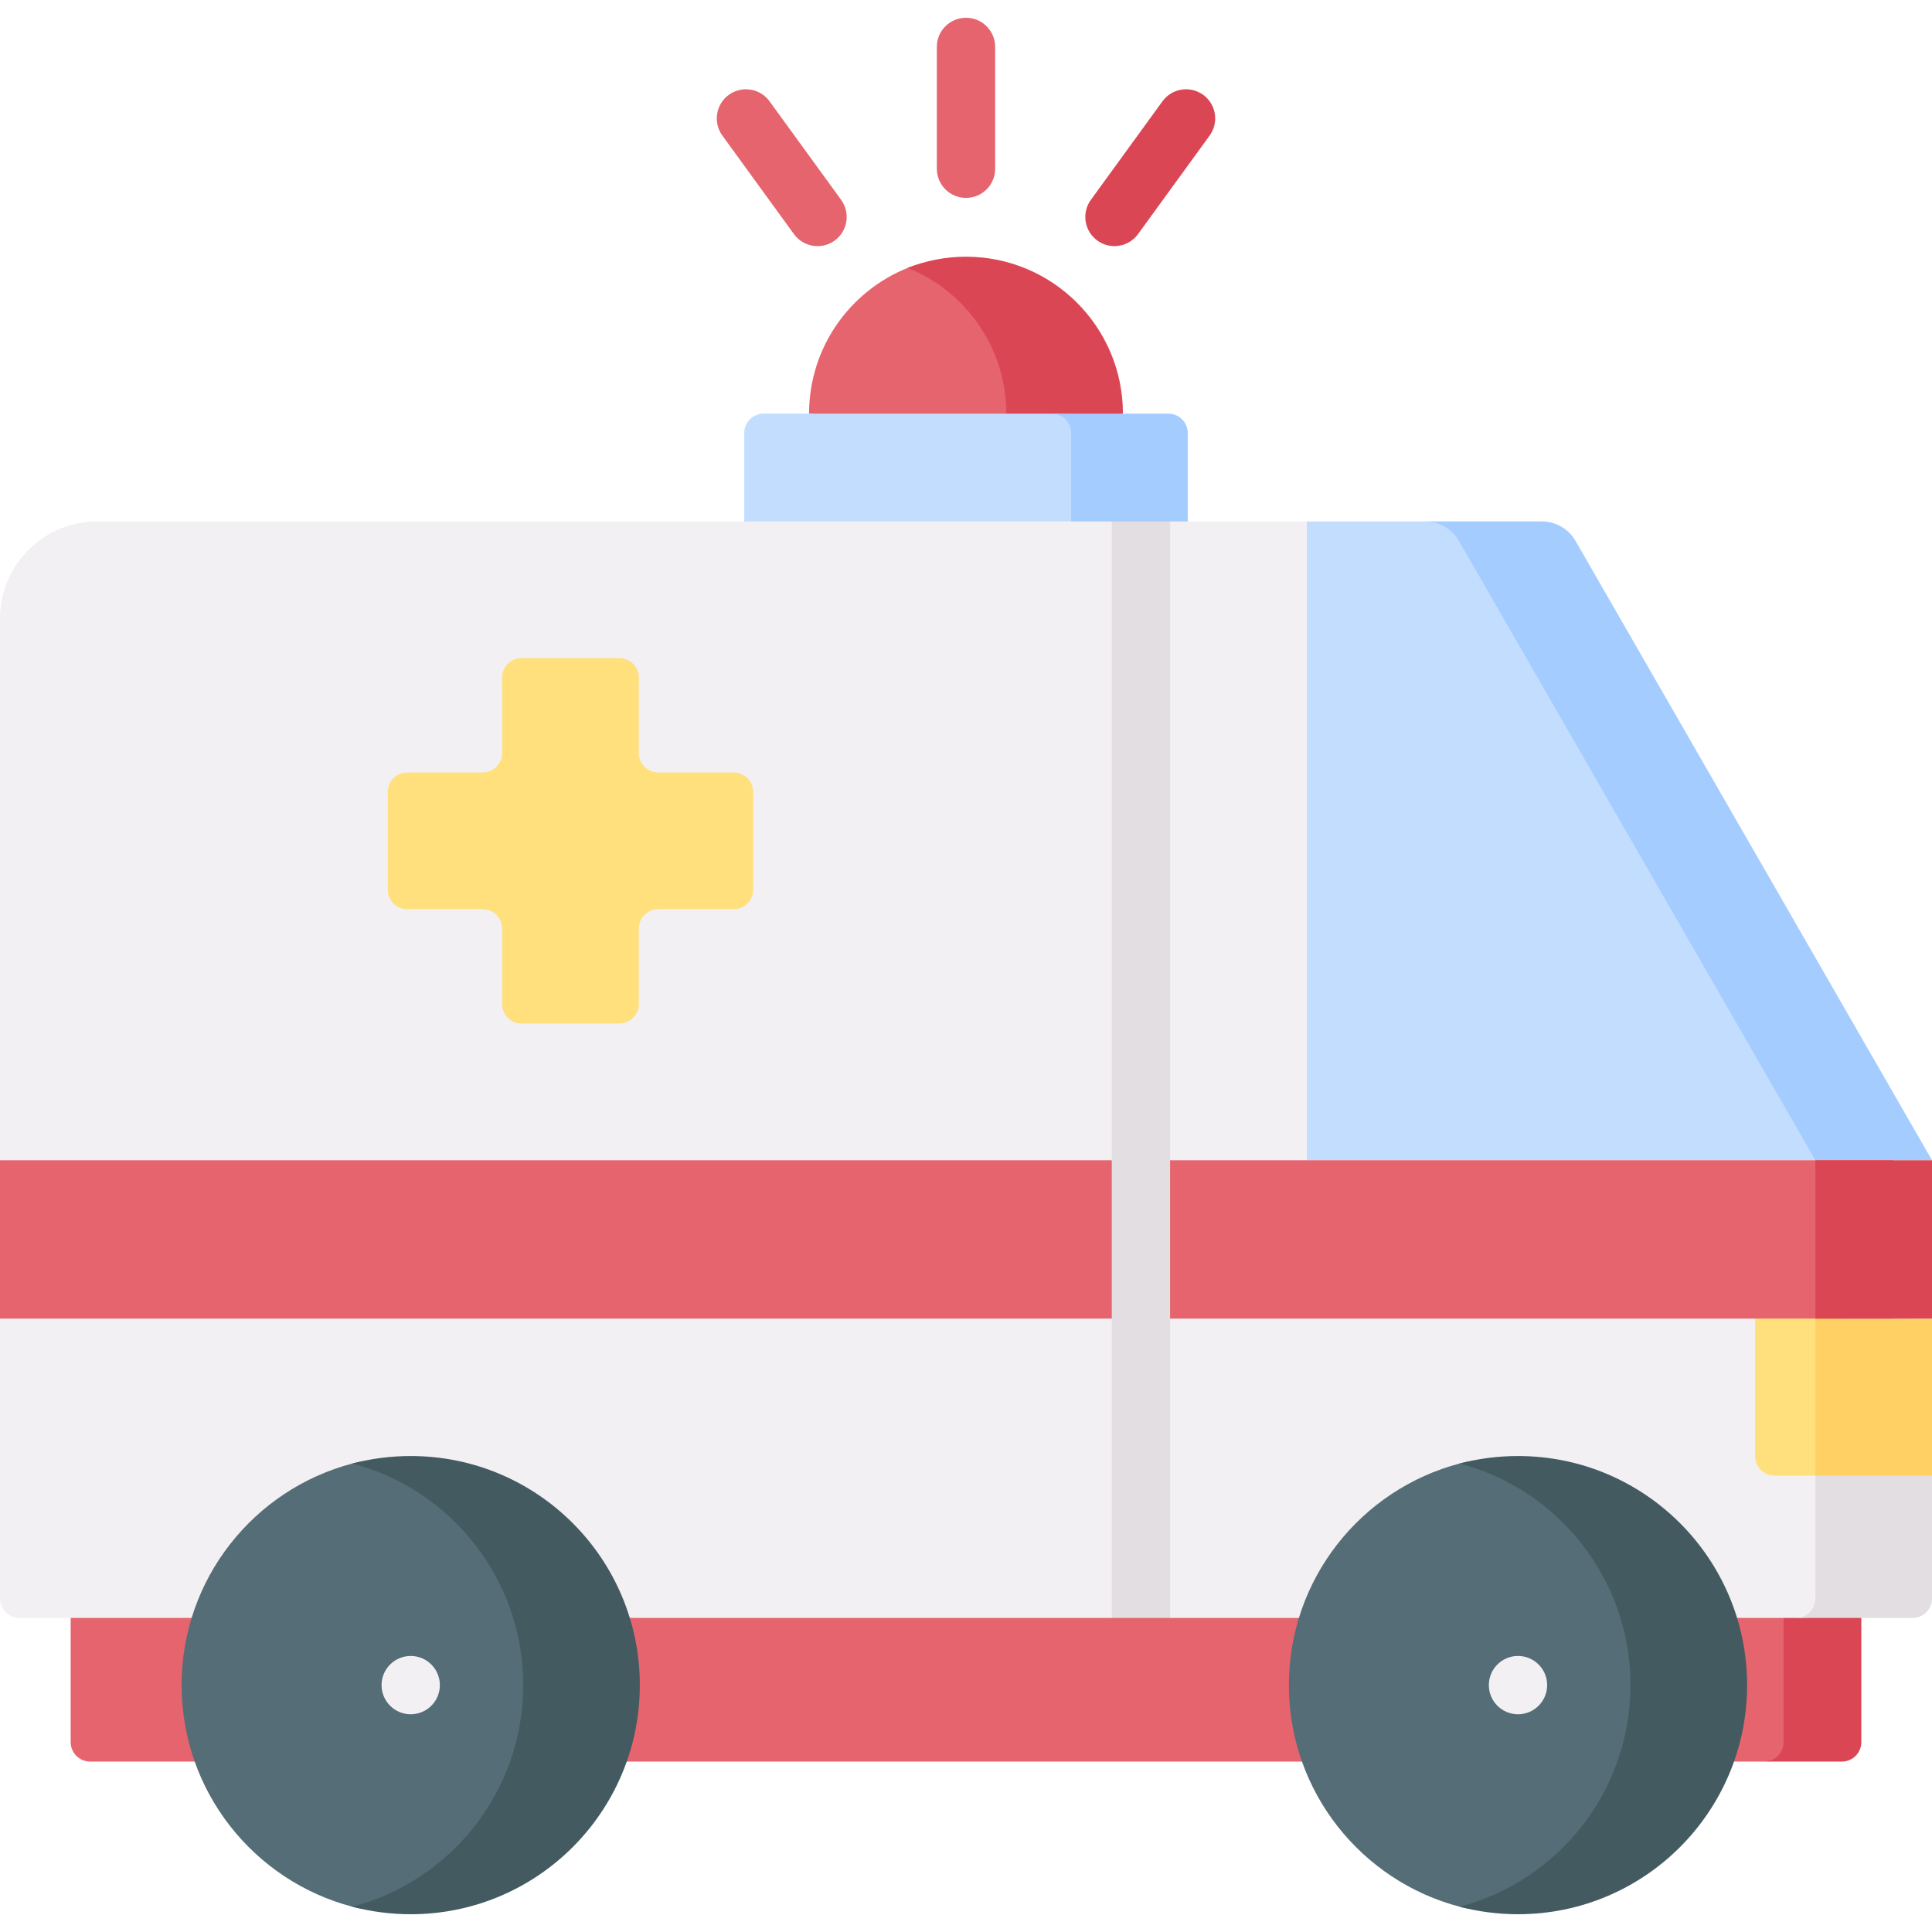
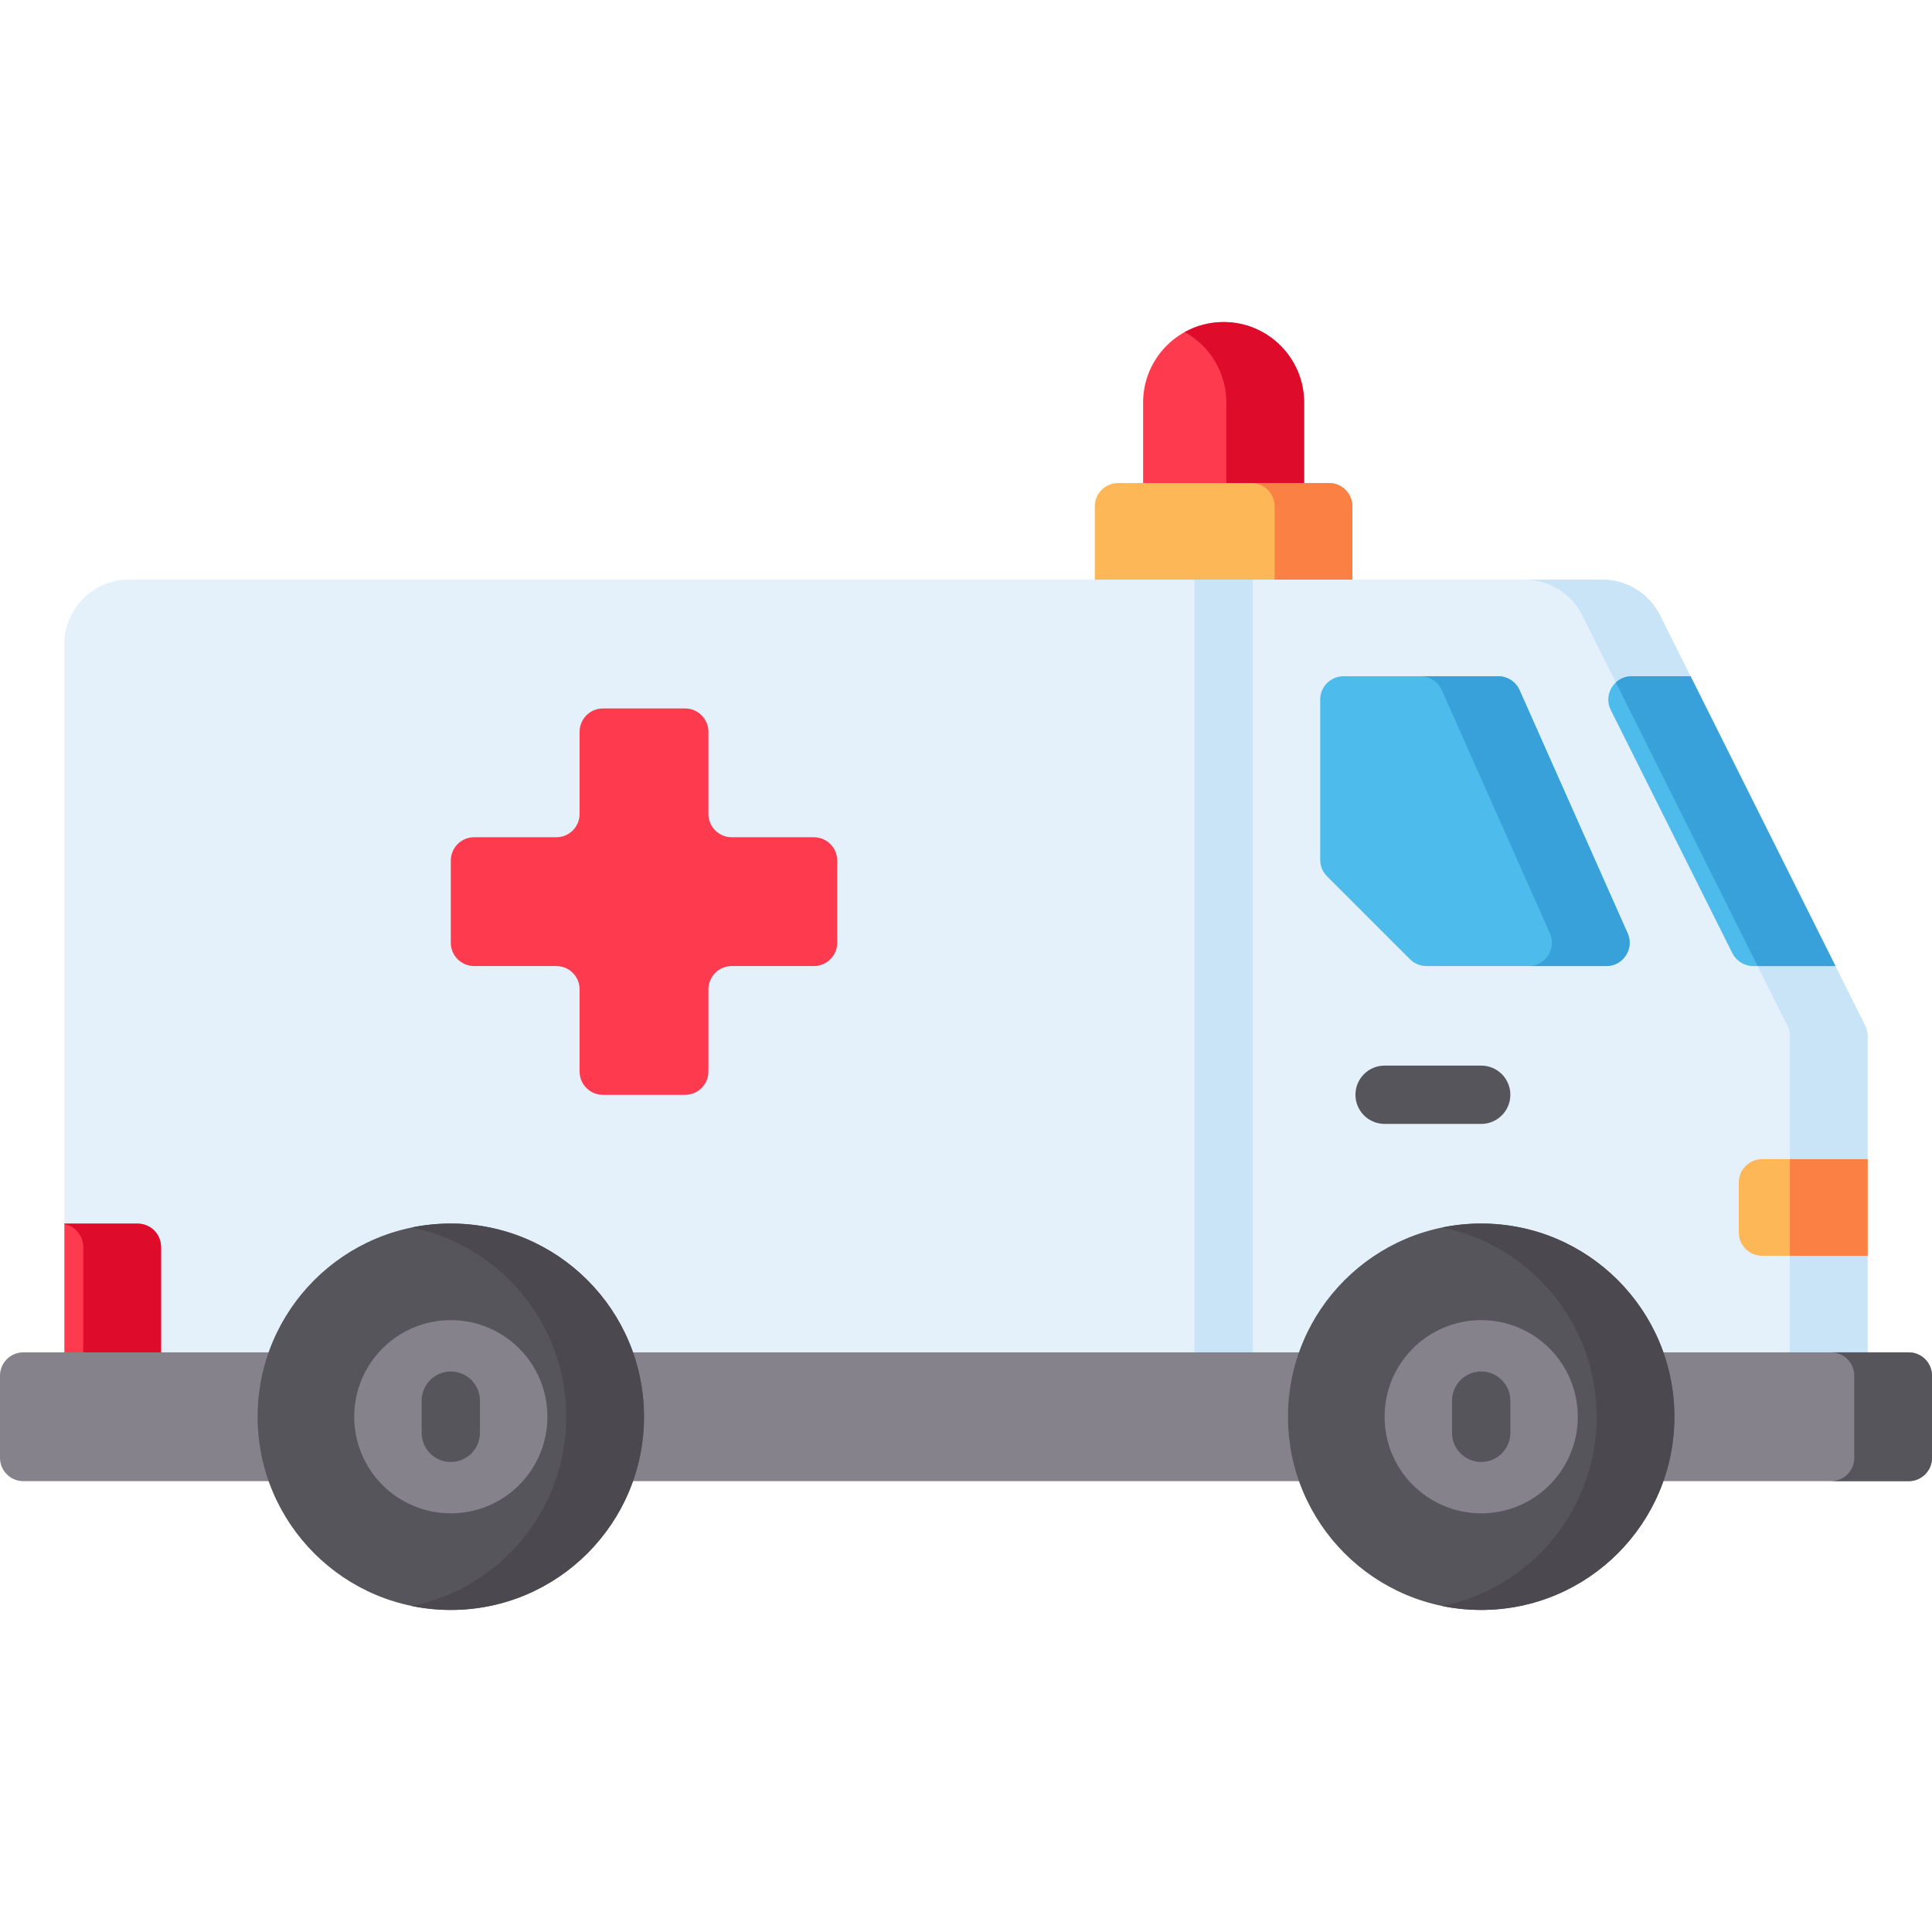
- <svg xmlns="http://www.w3.org/2000/svg" id="Capa_1" enable-background="new 0 0 497 497" height="512" viewBox="0 0 497 497" width="512">
+ <svg xmlns="http://www.w3.org/2000/svg" version="1.1" id="Capa_1" x="0px" y="0px" viewBox="0 0 512 512" style="enable-background:new 0 0 512 512;" xml:space="preserve">
+   <path style="fill:#FD3A4E;" d="M302.934,133.166v-26.485c0-11.782,9.551-21.333,21.333-21.333s21.333,9.551,21.333,21.333v26.485  H302.934z" />
+   <path style="fill:#DE0B2B;" d="M324.267,85.347c-3.737,0-7.247,0.967-10.302,2.656c6.576,3.634,11.031,10.634,11.031,18.678v26.485  H345.6v-26.485C345.6,94.899,336.049,85.347,324.267,85.347z" />
+   <path style="fill:#FEB756;" d="M290.132,158.766v-24.57c0-3.414,2.767-6.181,6.181-6.181h55.905c3.414,0,6.181,2.767,6.181,6.181  v24.57H290.132z" />
+   <path style="fill:#FA8043;" d="M352.218,128.015h-20.604c3.414,0,6.181,2.767,6.181,6.181v24.57h20.604v-24.57  C358.399,130.783,355.632,128.015,352.218,128.015z" />
+   <path style="fill:#E4F1FB;" d="M17.066,363.565V170.683c0-9.426,7.641-17.068,17.067-17.068h390.518  c6.464,0,12.374,3.652,15.265,9.434l54.367,108.727c0.43,0.858,0.652,1.805,0.652,2.764v89.025H17.066V363.565z" />
+   <path style="fill:#C9E3F7;" d="M494.282,271.776l-54.367-108.727c-2.891-5.781-8.801-9.434-15.265-9.434h-20.604  c6.464,0,12.374,3.652,15.265,9.434l54.367,108.727c0.43,0.858,0.653,1.805,0.653,2.764v89.025h20.604V274.54  C494.935,273.581,494.711,272.635,494.282,271.776z" />
+   <path style="fill:#FD3A4E;" d="M42.669,363.564v-33.103c0-3.414-2.767-6.181-6.181-6.181H17.065v39.285L42.669,363.564z" />
+   <path style="fill:#DE0B2B;" d="M36.488,324.28H17.065v0.115c2.848,0.551,4.999,3.056,4.999,6.066v33.103h-4.999v0.001l25.604-0.002  v-33.102C42.669,327.047,39.901,324.28,36.488,324.28z" />
+   <path style="fill:#C9E3F7;" d="M331.993,153.615v204.797c0,4.267-3.459,7.726-7.726,7.726c-4.268,0-7.726-3.459-7.726-7.726V153.615  H331.993z" />
+   <path style="fill:#85828C;" d="M68.267,392.522H6.181c-3.414,0-6.181-2.767-6.181-6.181v-21.77c0-3.414,2.767-6.181,6.181-6.181  h62.086h375.466h62.086c3.414,0,6.181,2.767,6.181,6.181v21.77c0,3.414-2.767,6.181-6.181,6.181h-62.086H68.267z" />
+   <path style="fill:#FEB756;" d="M494.934,307.188h-27.952c-3.414,0-6.181,2.767-6.181,6.181v13.24c0,3.414,2.767,6.181,6.181,6.181  h27.953L494.934,307.188z" />
+   <path style="fill:#57555C;" d="M392.534,282.396h-25.599c-4.268,0-7.726,3.459-7.726,7.726c0,4.267,3.458,7.726,7.726,7.726h25.599  c4.268,0,7.726-3.459,7.726-7.726C400.26,285.856,396.802,282.396,392.534,282.396z" />
+   <rect x="474.337" y="307.19" style="fill:#FA8043;" width="20.604" height="25.602" />
+   <circle style="fill:#57555C;" cx="119.47" cy="375.449" r="51.199" />
+   <circle style="fill:#85828C;" cx="119.47" cy="375.449" r="25.599" />
+   <path style="fill:#57555C;" d="M119.468,363.456c-4.268,0-7.726,3.459-7.726,7.726v8.534c0,4.267,3.458,7.726,7.726,7.726  c4.268,0,7.726-3.459,7.726-7.726v-8.534C127.194,366.915,123.736,363.456,119.468,363.456z" />
+   <path style="fill:#4B494F;" d="M119.467,324.254c-3.528,0-6.974,0.357-10.302,1.037c23.339,4.768,40.897,25.415,40.897,50.163  c0,24.748-17.558,45.394-40.897,50.162c3.327,0.68,6.773,1.037,10.302,1.037c28.276,0,51.199-22.923,51.199-51.199  C170.667,347.176,147.743,324.254,119.467,324.254z" />
+   <circle style="fill:#57555C;" cx="392.53" cy="375.449" r="51.199" />
+   <circle style="fill:#85828C;" cx="392.53" cy="375.449" r="25.599" />
+   <path style="fill:#57555C;" d="M392.534,363.456c-4.267,0-7.726,3.459-7.726,7.726v8.534c0,4.267,3.459,7.726,7.726,7.726  c4.268,0,7.726-3.459,7.726-7.726v-8.534C400.26,366.915,396.801,363.456,392.534,363.456z" />
+   <path style="fill:#4B494F;" d="M392.533,324.254c-3.528,0-6.974,0.357-10.302,1.037c23.339,4.768,40.897,25.415,40.897,50.163  c0,24.748-17.558,45.394-40.897,50.162c3.328,0.68,6.773,1.037,10.302,1.037c28.276,0,51.199-22.923,51.199-51.199  C443.732,347.176,420.809,324.254,392.533,324.254z" />
+   <path style="fill:#57555C;" d="M505.819,358.39h-20.604c3.414,0,6.181,2.767,6.181,6.181v21.77c0,3.414-2.767,6.181-6.181,6.181  h20.604c3.414,0,6.181-2.767,6.181-6.181v-21.77C512,361.157,509.233,358.39,505.819,358.39z" />
  <g>
-     <path d="m287.871 105.413-29.121 5.404-50.621-4.404c0-16.997 10.502-31.543 25.372-37.497 4.636-1.856 9.696-1.877 14.995-1.877 22.304 0 39.375 16.078 39.375 38.374z" fill="#e5646e" />
-     <path d="m288.87 106.408-21.097 10-8.903-10c0-16.99-10.5-31.53-25.37-37.49 4.64-1.86 9.7-2.88 15-2.88 22.3 0 40.37 18.08 40.37 40.37z" fill="#db4655" />
-     <path d="m473.819 452.156-19.952 1h-430.686c-2.761 0-5-2.239-5-5v-51.313c0-2.761 2.239-5 5-5h450.638c2.762 0 4 2.239 4 5v51.313c0 2.761-1.238 4-4 4z" fill="#e5646e" />
-     <path d="m478.82 396.838v51.32c0 2.76-2.24 5-5 5h-20c2.76 0 5-2.24 5-5v-51.32c0-2.76-2.24-5-5-5h20c2.76 0 5 2.24 5 5z" fill="#db4655" />
-     <path d="m300.548 107.411-29.997-1h-74.098c-2.761 0-5 2.239-5 5v36.183c0 2.761 2.239 5 5 5h104.096c2.761 0 5-2.239 5-5l-1-36.183c-.001-2.761-1.24-4-4.001-4z" fill="#c3ddff" />
-     <path d="m305.55 111.408v36.19c0 2.76-2.24 5-5 5h-30c2.76 0 5-2.24 5-5v-36.19c0-2.76-2.24-5-5-5h30c2.76 0 5 2.24 5 5z" fill="#a4ccff" />
-     <path d="m487 298.468v112.74c0 2.76-2.24 4-5 4l-19.34 1h-161.66l-8.705-10-6.294 10h-281.001c-2.761 0-5-2.239-5-5v-72.003l10-20.366-10-20.37v-139.33c0-13.807 11.193-25 25-25h261l7.499 10 7.5-10h35.17l60.46 10c3.58 0 6.88 1.91 8.67 5.01z" fill="#f3f0f3" />
-     <g>
-       <g>
-         <path d="m286.685 63.315c-1.529 0-3.071-.466-4.402-1.433-3.352-2.435-4.094-7.125-1.659-10.476l18.417-25.349c2.435-3.352 7.128-4.092 10.476-1.66 3.352 2.435 4.094 7.125 1.659 10.476l-18.417 25.349c-1.467 2.02-3.755 3.093-6.074 3.093z" fill="#db4655" />
-       </g>
-       <g>
-         <path d="m210.314 63.315c-2.319 0-4.605-1.072-6.073-3.092l-18.417-25.349c-2.435-3.351-1.692-8.041 1.659-10.476 3.352-2.434 8.041-1.691 10.476 1.66l18.417 25.349c2.434 3.351 1.692 8.041-1.659 10.476-1.331.966-2.874 1.432-4.403 1.432z" fill="#e5646e" />
-       </g>
-       <g>
-         <path d="m248.5 50.905c-4.143 0-7.5-3.358-7.5-7.5v-31.333c0-4.142 3.357-7.5 7.5-7.5s7.5 3.358 7.5 7.5v31.334c0 4.141-3.357 7.499-7.5 7.499z" fill="#e5646e" />
-       </g>
-     </g>
-     <path d="m487 298.468 10 81.141v31.599c0 2.76-2.24 5-5 5h-30c2.76 0 5-2.24 5-5v-112.74l-91.7-159.32c-1.79-3.1-5.09-4.01-8.67-4.01h20c3.58 0 6.88.91 8.67 4.01z" fill="#e2dee2" />
-     <path d="m496 297.468-29 1h-130.83v-164.33h31.83l28.63 1c3.58 0 5.88.91 7.67 4.01z" fill="#c3ddff" />
-     <path d="m163.589 433.49c0 32.548-25.386 57.934-57.934 57.934-5.181 0-10.206.331-14.993-.924-25.287-6.632-43.941-29.643-43.941-57.01 0-27.369 18.657-50.381 43.947-57.011 4.785-1.255 9.808-.923 14.988-.923 32.548 0 57.933 25.386 57.933 57.934z" fill="#556d76" />
-     <path d="m448.433 433.49c0 32.548-25.386 57.934-57.934 57.934-5.161 0-10.167.337-14.938-.91-25.315-6.613-43.996-29.637-43.996-57.024 0-27.369 18.656-50.38 43.944-57.011 4.786-1.255 9.81-.923 14.99-.923 32.548 0 57.934 25.386 57.934 57.934z" fill="#556d76" />
-     <path d="m193.744 203.717v25.168c0 2.761-2.239 5-5 5h-19.41c-2.761 0-5 2.239-5 5v19.41c0 2.762-2.238 5-5 5h-25.168c-2.762 0-5-2.238-5-5v-19.41c0-2.761-2.239-5-5-5h-19.41c-2.761 0-5-2.239-5-5v-25.168c0-2.761 2.239-5 5-5h19.41c2.761 0 5-2.239 5-5v-19.41c0-2.761 2.238-5 5-5h25.168c2.762 0 5 2.239 5 5v19.41c0 2.761 2.239 5 5 5h19.41c2.761 0 5 2.239 5 5z" fill="#ffe07d" />
-     <path d="m467 379.609h-10.5c-2.761 0-5-2.238-5-5v-35.404l27.32-10.824z" fill="#ffe07d" />
-     <path d="m497 298.468h-30l-91.7-159.32c-1.79-3.1-5.09-5.01-8.67-5.01h30c3.58 0 6.88 1.91 8.67 5.01z" fill="#a4ccff" />
-     <path d="m449.43 433.488c0 32.55-26.38 58.94-58.93 58.94-5.18 0-10.21-.67-15-1.93 25.28-6.63 43.93-29.64 43.93-57.01s-18.65-50.37-43.93-57.01c4.79-1.25 9.82-1.92 15-1.92 32.55 0 58.93 26.38 58.93 58.93z" fill="#425a60" />
-     <path d="m164.589 433.488c0 32.55-26.38 58.94-58.93 58.94-5.18 0-10.21-.67-15-1.93 25.28-6.63 43.93-29.64 43.93-57.01s-18.65-50.37-43.93-57.01c4.79-1.25 9.82-1.92 15-1.92 32.55 0 58.93 26.38 58.93 58.93z" fill="#425a60" />
-     <path d="m105.655 440.99c-4.142 0-7.5-3.358-7.5-7.5 0-4.142 3.358-7.5 7.5-7.5 4.142 0 7.5 3.358 7.5 7.5 0 4.142-3.358 7.5-7.5 7.5z" fill="#f3f0f3" />
-     <path d="m390.499 440.99c-4.142 0-7.5-3.358-7.5-7.5 0-4.142 3.358-7.5 7.5-7.5 4.142 0 7.5 3.358 7.5 7.5 0 4.142-3.358 7.5-7.5 7.5z" fill="#f3f0f3" />
-     <path d="m467 339.208h30v40.401h-30z" fill="#ffd064" />
-     <path d="m0 298.468h487v40.74h-487z" fill="#e5646e" />
-     <path d="m286 134.138h15v282.07h-15z" fill="#e2dee2" />
-     <path d="m467 298.468h30v40.74h-30z" fill="#db4655" />
+     <path style="fill:#4DBBEB;" d="M448,179.219h-15.599c-4.595,0-7.583,4.836-5.529,8.945l32.219,64.435   c1.047,2.094,3.187,3.417,5.529,3.417h21.781L448,179.219z" />
+     <path style="fill:#4DBBEB;" d="M425.687,256.014h-47.66c-1.639,0-3.211-0.651-4.37-1.81l-21.98-21.978   c-1.159-1.159-1.811-2.731-1.811-4.371v-42.458c0-3.414,2.767-6.181,6.181-6.181h41.002c2.443,0,4.656,1.438,5.648,3.671   l28.637,64.436C433.152,251.411,430.16,256.014,425.687,256.014z" />
  </g>
+   <path style="fill:#FD3A4E;" d="M215.686,221.88h-21.771c-3.414,0-6.181-2.767-6.181-6.181v-21.77c0-3.414-2.767-6.181-6.181-6.181  h-21.771c-3.414,0-6.181,2.767-6.181,6.181v21.77c0,3.414-2.767,6.181-6.181,6.181h-21.771c-3.414,0-6.181,2.767-6.181,6.181v21.772  c0,3.414,2.767,6.181,6.181,6.181h21.771c3.414,0,6.181,2.767,6.181,6.181v21.771c0,3.414,2.767,6.181,6.181,6.181h21.771  c3.414,0,6.181-2.767,6.181-6.181v-21.771c0-3.414,2.767-6.181,6.181-6.181h21.771c3.414,0,6.181-2.767,6.181-6.181v-21.772  C221.867,224.648,219.099,221.88,215.686,221.88z" />
+   <g>
+     <path style="fill:#38A1D9;" d="M428.216,180.857l37.582,75.159h20.604L448,179.219h-15.599   C430.74,179.219,429.295,179.856,428.216,180.857z" />
+     <path style="fill:#38A1D9;" d="M431.336,247.323l-28.637-64.436c-0.992-2.232-3.206-3.671-5.648-3.671h-20.604   c2.443,0,4.656,1.438,5.648,3.671l28.637,64.436c1.816,4.088-1.175,8.692-5.648,8.692h20.604   C430.16,256.014,433.152,251.411,431.336,247.323z" />
+   </g>
+   <g>
+ </g>
+   <g>
+ </g>
+   <g>
+ </g>
+   <g>
+ </g>
+   <g>
+ </g>
+   <g>
+ </g>
+   <g>
+ </g>
+   <g>
+ </g>
+   <g>
+ </g>
+   <g>
+ </g>
+   <g>
+ </g>
+   <g>
+ </g>
+   <g>
+ </g>
+   <g>
+ </g>
+   <g>
+ </g>
</svg>
